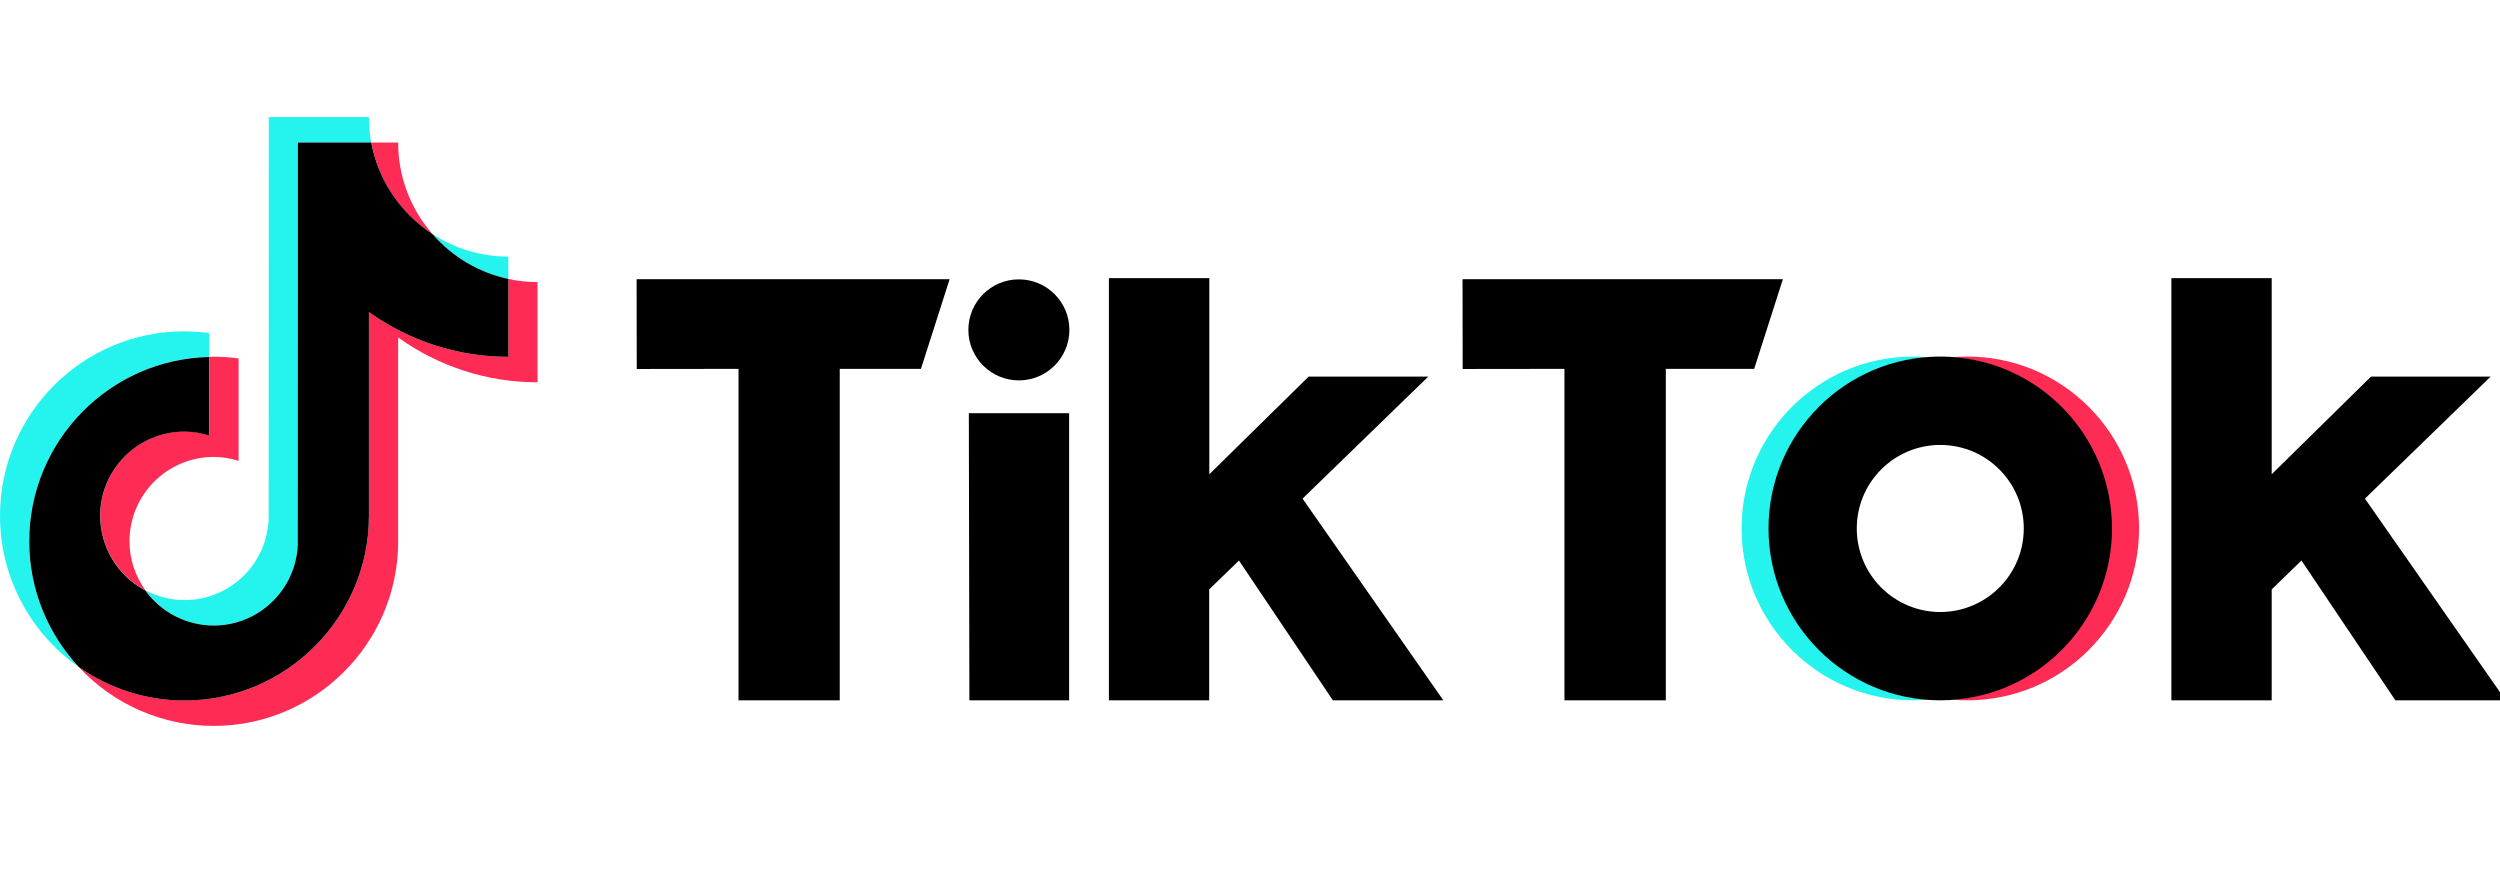
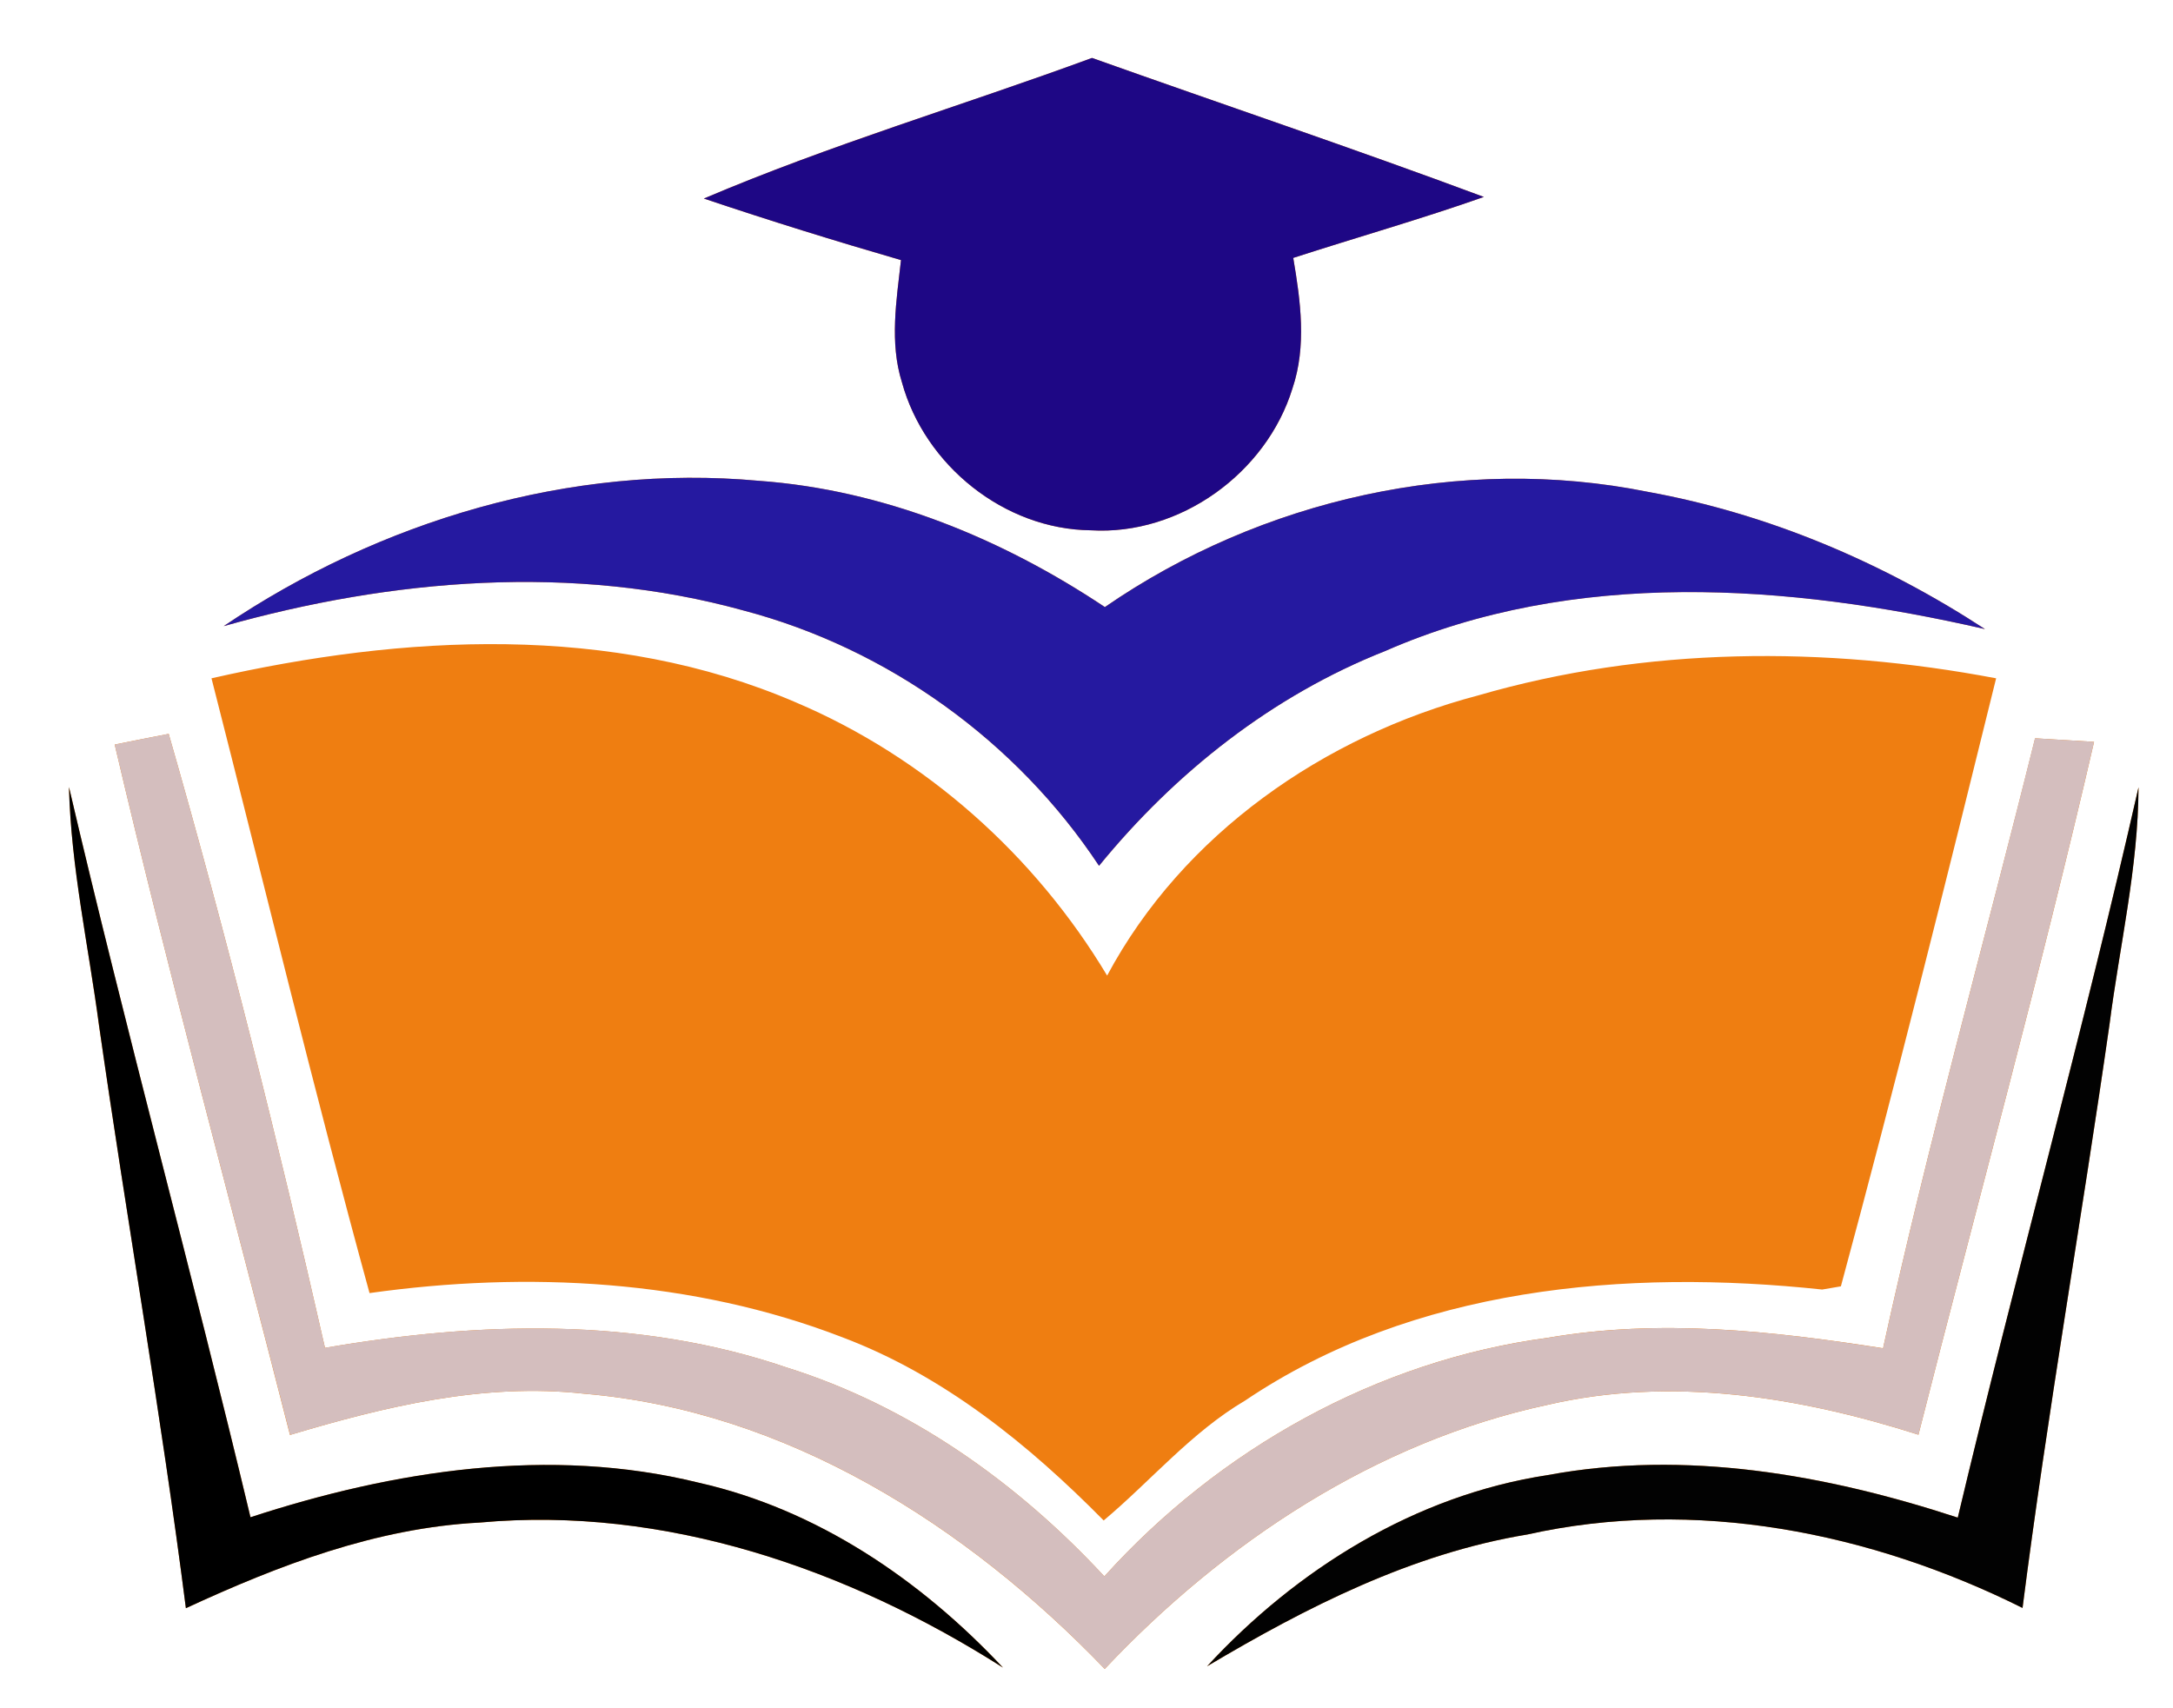
- <svg xmlns="http://www.w3.org/2000/svg" width="118" height="42" fill="currentColor" alt="TikTok">
-   <path fill="#25F4EE" d="M9.875 16.842v-1.119A8.836 8.836 0 0 0 8.7 15.64c-4.797-.006-8.7 3.9-8.7 8.707a8.706 8.706 0 0 0 3.718 7.135A8.675 8.675 0 0 1 1.38 25.55c0-4.737 3.794-8.598 8.495-8.707Z" />
-   <path fill="#25F4EE" d="M10.086 29.526c2.14 0 3.89-1.707 3.967-3.83l.006-18.968h3.463a6.78 6.78 0 0 1-.11-1.202h-4.726l-.006 18.969a3.978 3.978 0 0 1-3.967 3.829 3.93 3.93 0 0 1-1.846-.46 3.949 3.949 0 0 0 3.22 1.662Zm13.906-16.36v-1.055a6.506 6.506 0 0 1-3.583-1.068 6.571 6.571 0 0 0 3.583 2.123Z" />
-   <path fill="#FE2C55" d="M20.409 11.043a6.54 6.54 0 0 1-1.616-4.315h-1.265a6.557 6.557 0 0 0 2.88 4.316ZM8.706 20.365a3.98 3.98 0 0 0-3.973 3.976c0 1.528.869 2.858 2.134 3.523a3.936 3.936 0 0 1-.754-2.321 3.98 3.98 0 0 1 3.973-3.976c.409 0 .805.07 1.175.185v-4.833a8.837 8.837 0 0 0-1.175-.083c-.07 0-.134.006-.204.006v3.708a3.999 3.999 0 0 0-1.176-.185Z" />
-   <path fill="#FE2C55" d="M23.992 13.166v3.676c-2.453 0-4.727-.786-6.58-2.116v9.621c0 4.802-3.902 8.714-8.706 8.714a8.669 8.669 0 0 1-4.988-1.579 8.69 8.69 0 0 0 6.368 2.781c4.797 0 8.707-3.906 8.707-8.714v-9.621a11.25 11.25 0 0 0 6.579 2.116v-4.73c-.48 0-.94-.052-1.38-.148Z" />
-   <path fill="black" d="M17.413 24.348v-9.622a11.251 11.251 0 0 0 6.58 2.116v-3.676a6.571 6.571 0 0 1-3.584-2.123 6.61 6.61 0 0 1-2.888-4.315H14.06l-.006 18.968a3.978 3.978 0 0 1-3.967 3.83A3.99 3.99 0 0 1 6.86 27.87a3.991 3.991 0 0 1-2.133-3.523A3.98 3.98 0 0 1 8.7 20.372c.409 0 .805.07 1.175.185v-3.708c-4.701.103-8.495 3.964-8.495 8.701 0 2.29.888 4.373 2.338 5.933a8.669 8.669 0 0 0 4.988 1.58c4.798 0 8.707-3.913 8.707-8.714Zm12.635-11.169h14.774l-1.354 4.232h-3.832v15.644h-4.778V17.41l-4.804.006-.006-4.238Zm38.984 0h15.12l-1.355 4.232h-4.17v15.644h-4.785V17.41l-4.804.006-.006-4.238ZM45.73 19.502h4.733v13.553h-4.708l-.026-13.553Zm6.617-6.374h4.733v9.257l4.689-4.61h5.646l-5.934 5.76 6.644 9.52h-5.213l-4.433-6.598-1.405 1.362v5.236H52.34V13.128h.006Zm50.143 0h4.734v9.257l4.688-4.61h5.647l-5.934 5.76 6.643 9.52h-5.206l-4.433-6.598-1.405 1.362v5.236h-4.734V13.128Zm-54.397 4.826a2.384 2.384 0 0 0 2.382-2.384 2.384 2.384 0 1 0-2.382 2.384Z" />
-   <path fill="#25F4EE" d="M83.544 24.942a8.112 8.112 0 0 1 7.474-8.087 8.748 8.748 0 0 0-.709-.026c-4.478 0-8.106 3.631-8.106 8.113 0 4.482 3.628 8.113 8.106 8.113.21 0 .498-.013.71-.026-4.178-.326-7.475-3.823-7.475-8.087Z" />
-   <path fill="#FE2C55" d="M92.858 16.83c-.217 0-.505.012-.716.025a8.111 8.111 0 0 1 7.468 8.087 8.112 8.112 0 0 1-7.468 8.087c.211.02.499.026.716.026 4.478 0 8.106-3.631 8.106-8.113 0-4.482-3.628-8.113-8.106-8.113Z" />
-   <path fill="black" d="M91.58 28.887a3.94 3.94 0 0 1-3.94-3.945 3.94 3.94 0 1 1 7.882 0c0 2.18-1.77 3.945-3.942 3.945Zm0-12.058c-4.477 0-8.106 3.631-8.106 8.113 0 4.482 3.629 8.113 8.106 8.113 4.478 0 8.106-3.631 8.106-8.113 0-4.482-3.628-8.113-8.106-8.113Z" />
+ <svg xmlns="http://www.w3.org/2000/svg" version="1.1" preserveAspectRatio="xMidYMid meet" viewBox="599 249 126 99" width="56" height="44">
+   <g data-item-type="text" data-item="Business" id="logo__item--business" class="logo__item">
+     <g class="logo__item__inner" transform="translate(627.2473 385.044) scale(1 1) rotate(0 0 0)">
+       <text data-part-id="logo__item--business" dy="0" dominant-baseline="auto" alignment-baseline="auto" font-family="Montserrat" font-size="32px" fill="#00AB92" letter-spacing="0" font-weight="bold" font-style="normal" data-font-family="Montserrat" data-font-weight="bold" data-font-style="normal" data-ttf-url="/builder_assets/fontsttf/font-montserrat-bold-normal.ttf" />
+     </g>
+   </g>
+   <g data-item-type="image" data-item="Image" data-logo-item="" id="logo__item--logo_0" class="logo__item">
+     <g class="logo__item__inner" transform="translate(589.2611 225) scale(1.449713 1.449713) rotate(0 0 0)">
+       <g>
+         <path fill="#EF7E11" d="M34.87,24.496c2.614,0.88,5.244,1.696,7.885,2.462c-0.181,1.618-0.462,3.299,0.037,4.887   c0.912,3.313,4.088,5.885,7.556,5.92c3.568,0.212,7.021-2.286,8.065-5.676c0.572-1.697,0.323-3.497,0.031-5.22   c2.534-0.819,5.111-1.55,7.624-2.437c-5.196-1.936-10.45-3.701-15.673-5.56C45.236,20.771,39.929,22.337,34.87,24.496    M15.665,41.598c6.734-1.896,13.993-2.508,20.801-0.623c5.768,1.521,10.917,5.23,14.21,10.209c3.049-3.735,6.93-6.803,11.437-8.59   c7.566-3.311,16.136-2.685,23.999-0.877c-4.094-2.672-8.669-4.616-13.484-5.49c-7.471-1.509-15.462,0.296-21.718,4.607   c-4.126-2.749-8.861-4.687-13.834-5.048C29.531,35.095,21.9,37.391,15.665,41.598 M15.177,43.685   c2.095,8.2,4.083,16.43,6.321,24.589c6.304-0.885,12.927-0.545,18.908,1.766c4.051,1.528,7.45,4.284,10.456,7.329   c1.894-1.591,3.511-3.532,5.663-4.8c6.724-4.533,15.213-5.275,23.076-4.437c0.186-0.033,0.563-0.097,0.747-0.128   c2.181-8.069,4.205-16.193,6.209-24.319c-6.85-1.299-14.009-1.265-20.727,0.687c-6.145,1.62-11.798,5.536-14.83,11.203   c-2.89-4.818-7.259-8.719-12.445-10.925C31.19,41.471,22.839,41.943,15.177,43.685 M11.306,46.335   c2.169,9.239,4.667,18.413,7.01,27.613c3.813-1.14,7.762-2.096,11.766-1.649c8.086,0.678,15.308,5.271,20.822,11.008   c4.767-5.059,10.849-9.089,17.71-10.563c4.947-1.149,10.063-0.327,14.836,1.194c2.344-9.232,4.879-18.426,7.024-27.711   c-0.79-0.049-1.573-0.098-2.358-0.143c-2.02,8.135-4.29,16.204-6.081,24.396c-4.428-0.693-8.951-1.188-13.41-0.418   c-6.824,0.911-13.145,4.453-17.736,9.544c-3.484-3.759-7.795-6.819-12.71-8.356c-5.944-2.036-12.355-1.835-18.463-0.785   c-1.872-8.24-3.918-16.442-6.251-24.558C12.743,46.049,12.022,46.188,11.306,46.335 M9.477,48.035   c0.08,3.213,0.78,6.356,1.198,9.534c1.119,7.777,2.482,15.515,3.479,23.309c3.717-1.719,7.614-3.213,11.75-3.425   c7.419-0.68,14.736,1.86,20.929,5.8c-3.288-3.51-7.439-6.331-12.175-7.396c-5.955-1.464-12.185-0.492-17.921,1.384   C14.408,67.483,11.757,57.803,9.477,48.035 M92.252,48.045c-2.217,9.784-4.91,19.45-7.228,29.21   c-5.254-1.723-10.896-2.725-16.404-1.701C63.333,76.36,58.588,79.31,54.998,83.2c3.981-2.364,8.187-4.508,12.811-5.271   c6.702-1.495,13.728-0.09,19.805,2.938c0.996-7.801,2.363-15.547,3.479-23.341C91.498,54.367,92.241,51.248,92.252,48.045" data-part-id="logo__item--logo_0__0" />
+         <path fill="#1E0785" d="M34.87,24.496c5.064-2.156,10.361-3.725,15.525-5.624c5.223,1.859,10.477,3.624,15.673,5.56   c-2.513,0.886-5.09,1.618-7.624,2.439c0.292,1.721,0.541,3.521-0.031,5.218c-1.045,3.391-4.503,5.891-8.065,5.676   c-3.468-0.035-6.649-2.606-7.556-5.92c-0.499-1.588-0.218-3.269-0.037-4.887C40.114,26.192,37.484,25.376,34.87,24.496" data-part-id="logo__item--logo_0__1" />
+         <path fill="#2519A0" d="M15.665,41.598c6.235-4.21,13.866-6.503,21.411-5.812c4.974,0.361,9.708,2.299,13.834,5.051   c6.256-4.314,14.247-6.119,21.718-4.61c4.815,0.875,9.391,2.818,13.484,5.49c-7.863-1.805-16.433-2.434-23.999,0.881   c-4.507,1.784-8.388,4.852-11.437,8.586c-3.293-4.979-8.442-8.688-14.21-10.209C29.658,39.09,22.399,39.702,15.665,41.598" data-part-id="logo__item--logo_0__2" />
+         <path fill="#000000" d="M9.477,48.035c2.28,9.768,4.931,19.448,7.259,29.205c5.737-1.876,11.972-2.848,17.921-1.384   c4.736,1.065,8.887,3.887,12.175,7.396c-6.193-3.939-13.51-6.479-20.929-5.8c-4.136,0.212-8.032,1.706-11.75,3.425   c-0.997-7.794-2.364-15.531-3.473-23.309C10.257,54.392,9.557,51.248,9.477,48.035" data-part-id="logo__item--logo_0__3" />
+         <path fill="#020202" d="M92.252,48.045c-0.011,3.203-0.754,6.322-1.16,9.481c-1.115,7.794-2.482,15.54-3.479,23.341   c-6.077-3.027-13.103-4.433-19.805-2.938c-4.624,0.763-8.829,2.906-12.811,5.271c3.59-3.891,8.335-6.84,13.622-7.646   c5.509-1.023,11.15-0.021,16.404,1.701C87.342,67.495,90.035,57.829,92.252,48.045" data-part-id="logo__item--logo_0__4" />
+         <path fill="#D4BEBE" d="M11.306,46.335c0.716-0.148,1.437-0.286,2.159-0.43c2.333,8.116,4.379,16.318,6.251,24.558   c6.108-1.05,12.519-1.251,18.463,0.785c4.915,1.537,9.226,4.598,12.71,8.356c4.592-5.091,10.912-8.633,17.736-9.539   c4.459-0.77,8.982-0.28,13.41,0.419c1.791-8.197,4.062-16.267,6.076-24.401c0.79,0.045,1.573,0.093,2.363,0.143   c-2.146,9.285-4.681,18.479-7.024,27.711c-4.772-1.521-9.889-2.344-14.836-1.194c-6.861,1.475-12.943,5.505-17.71,10.563   c-5.509-5.736-12.736-10.33-20.822-11.008c-4.003-0.446-7.953,0.51-11.76,1.649C15.973,64.748,13.475,55.574,11.306,46.335" data-part-id="logo__item--logo_0__5" />
+       </g>
+     </g>
+   </g>
</svg>
